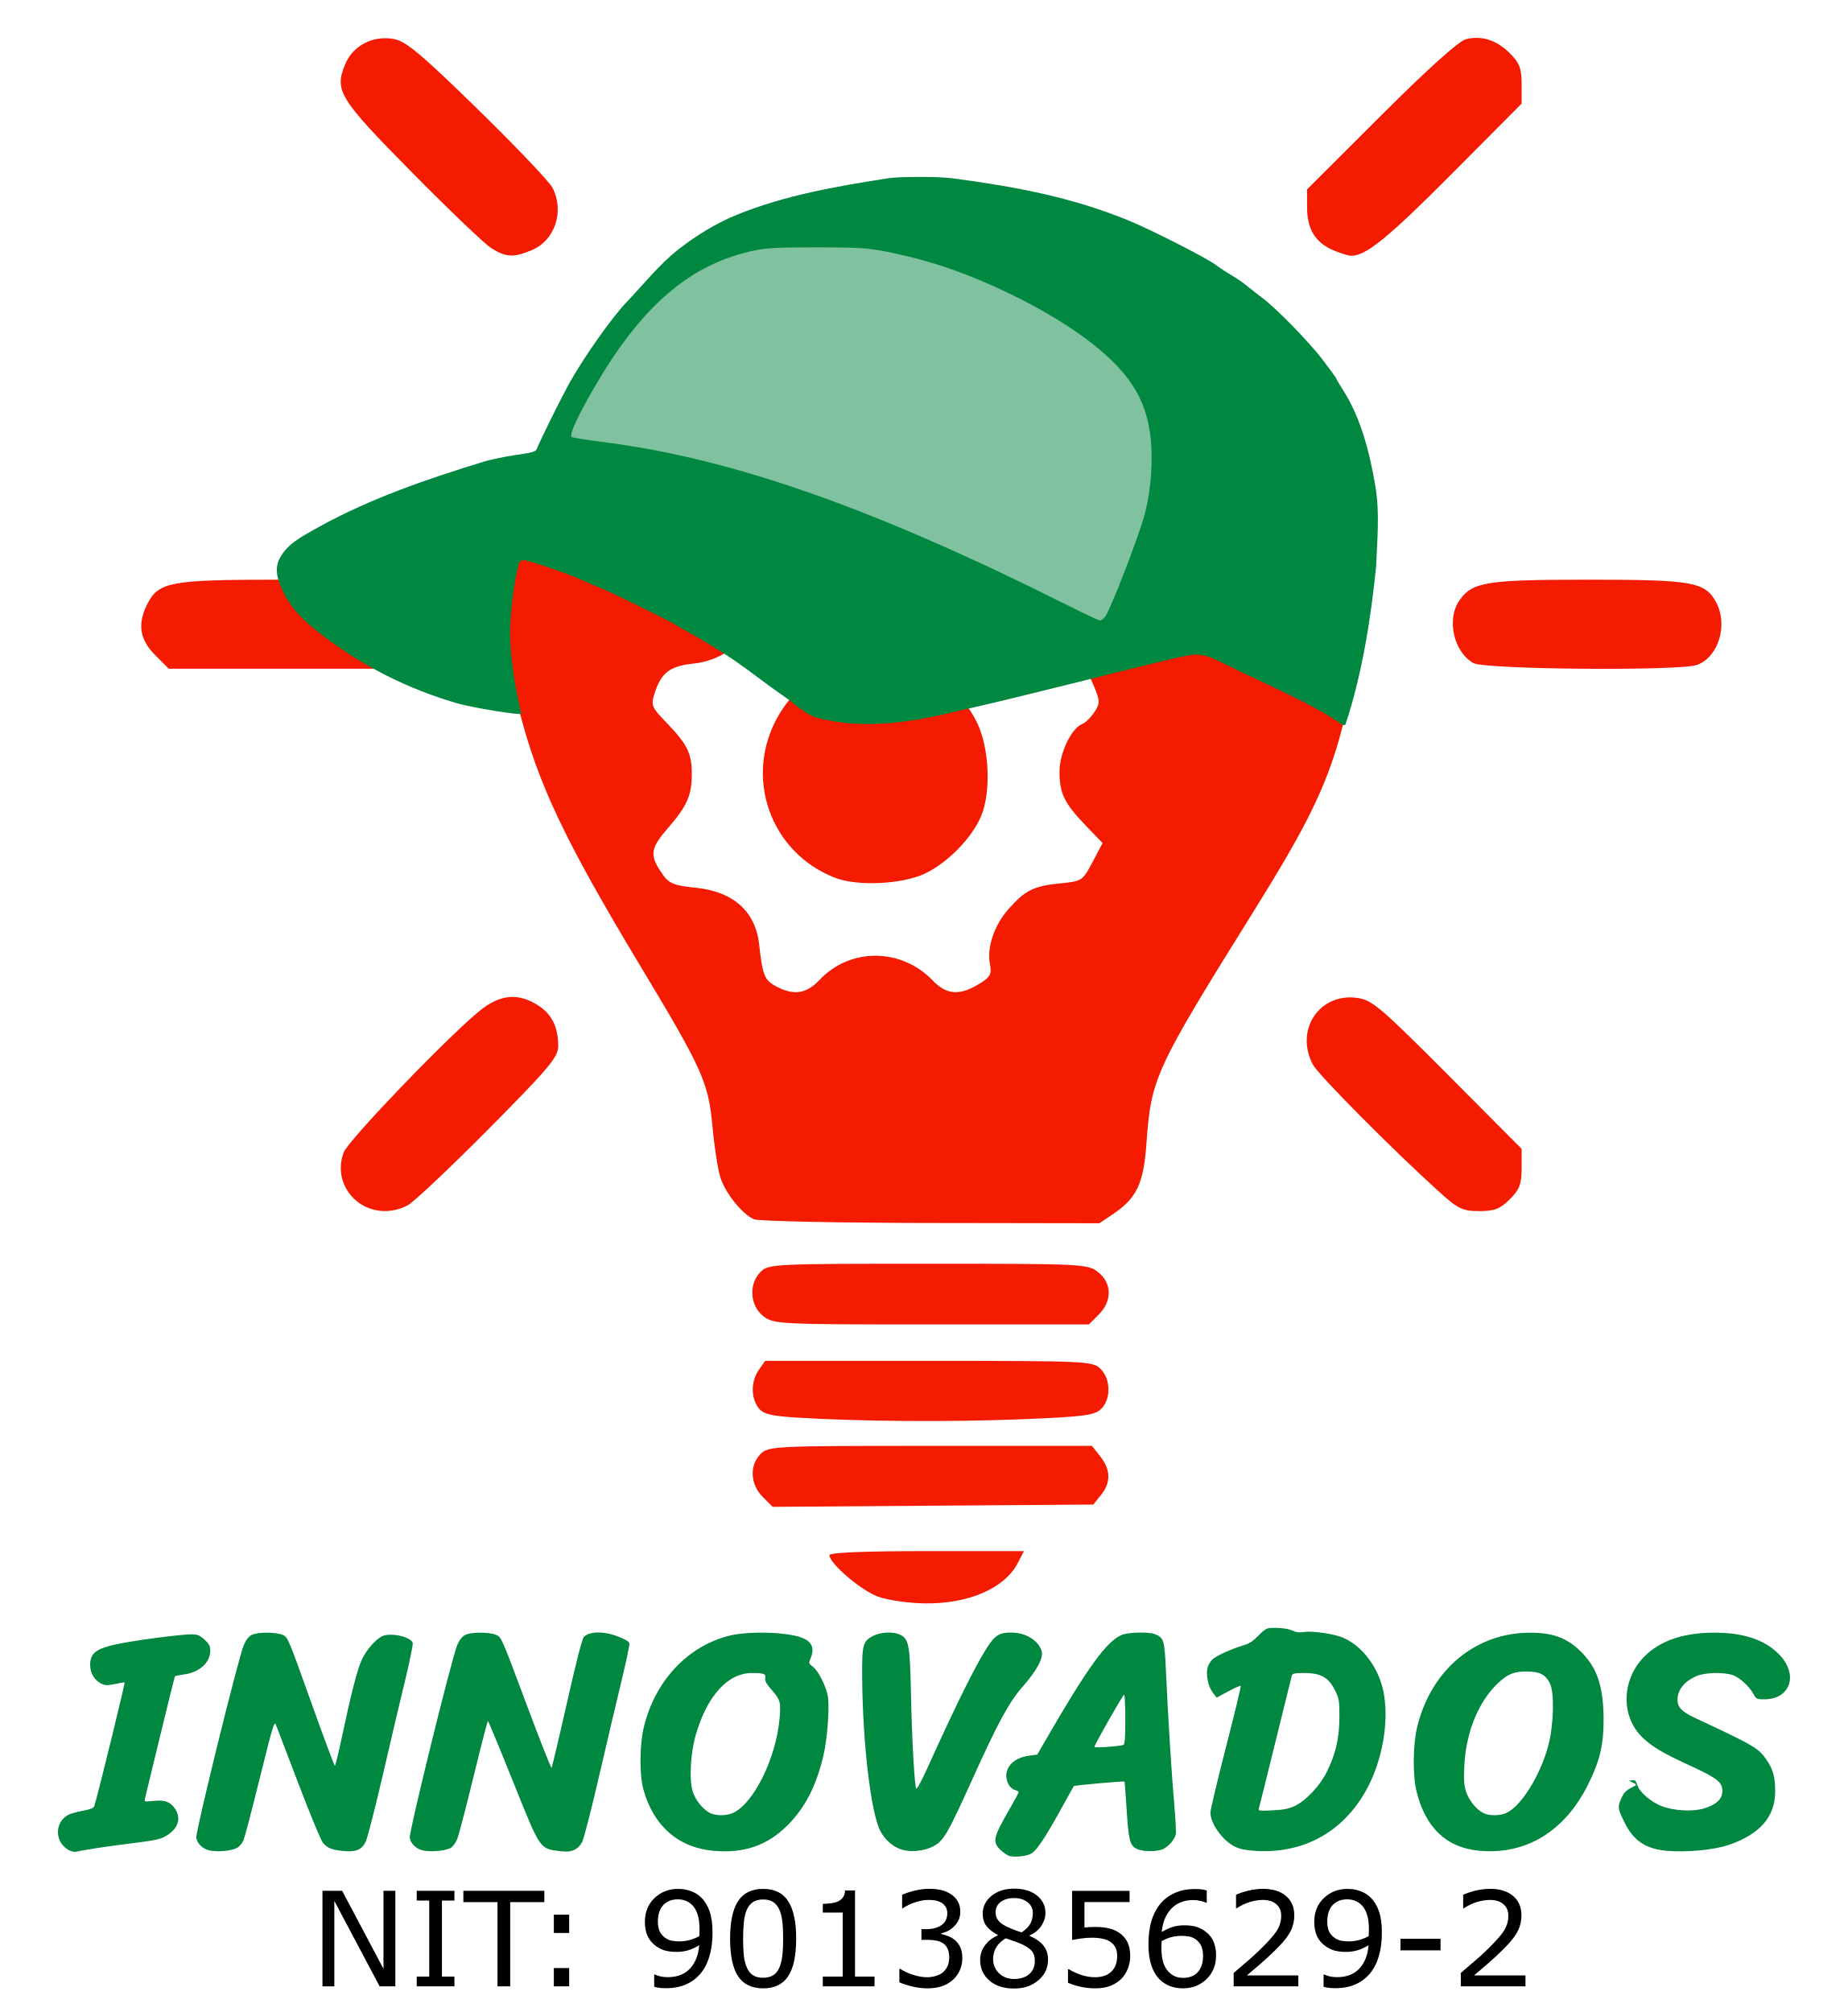
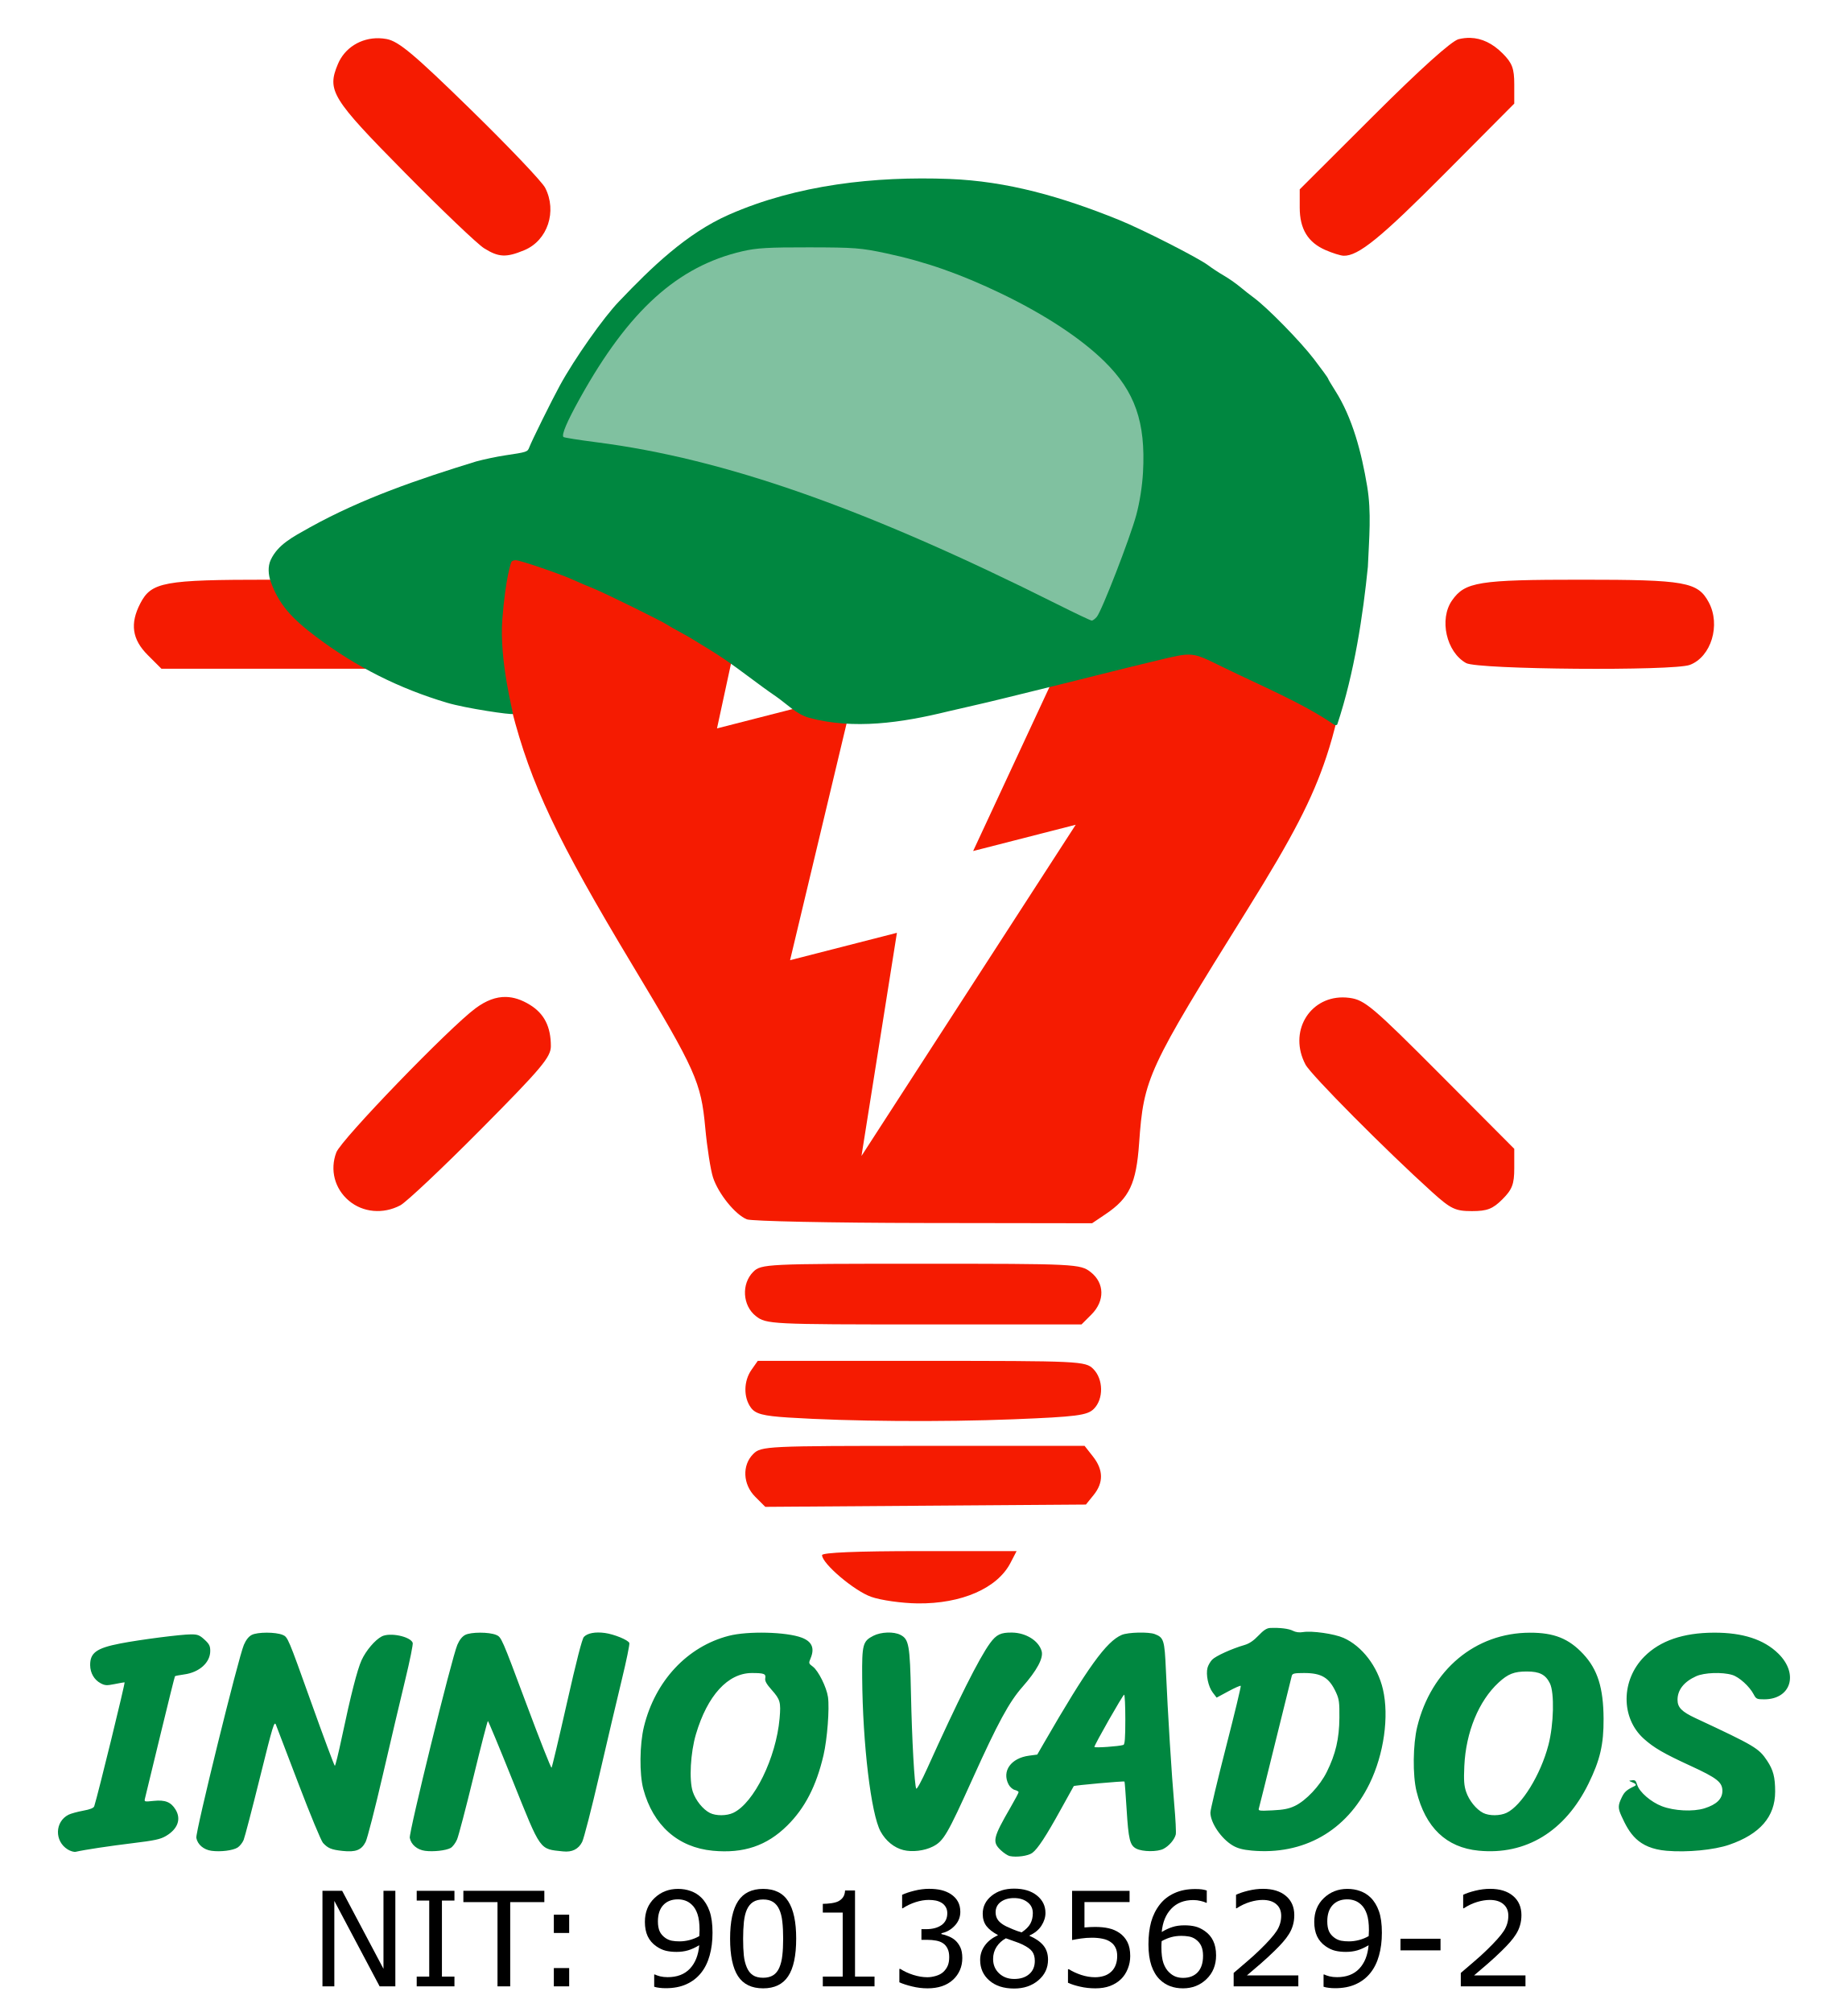
<svg xmlns="http://www.w3.org/2000/svg" version="1.1" id="svg907" width="450" height="490" viewBox="0 0 450 490">
  <defs id="defs911" />
-   <path id="path1464" d="m 213.931,388.888 c -4.138,-1.462 -11.952,-8.098 -11.952,-10.149 0,-0.63 8.551,-0.986 23.683,-0.986 h 23.683 l -1.489,2.879 c -3.19,6.169 -11.914,9.975 -22.589,9.857 -3.862,-0.043 -8.963,-0.764 -11.335,-1.602 z m -28.228,-24.365 c -3.02,-3.02 -3.234,-7.674 -0.481,-10.428 1.906,-1.906 3.286,-1.971 41.329,-1.971 h 39.358 l 2.043,2.597 c 2.547,3.238 2.6,6.354 0.159,9.369 l -1.884,2.327 -39.036,0.279 -39.036,0.279 z m 8.062,-19.299 c -6.144,-0.392 -8.007,-0.884 -9.118,-2.406 -1.834,-2.512 -1.774,-6.473 0.138,-9.203 l 1.534,-2.191 h 39.866 c 38.552,0 39.931,0.065 41.838,1.971 2.477,2.477 2.548,7.31 0.142,9.715 -1.586,1.586 -4.187,1.924 -19.531,2.539 -17.515,0.702 -39.924,0.528 -54.868,-0.426 z m -7.918,-24.715 c -3.254,-2.56 -3.561,-7.836 -0.626,-10.771 1.905,-1.905 3.286,-1.971 40.775,-1.971 37.764,0 38.873,0.055 41.401,2.043 3.395,2.671 3.47,7.031 0.178,10.323 l -2.42,2.42 h -38.355 c -37.31,0 -38.426,-0.056 -40.952,-2.043 z m -2.185,-23.555 c -2.822,-1.142 -6.921,-6.208 -8.229,-10.17 -0.597,-1.809 -1.455,-7.288 -1.906,-12.175 -1.02,-11.058 -2.318,-13.956 -17.668,-39.477 -18.42,-30.624 -24.806,-44.119 -29.468,-62.271 -2.315,-9.017 -2.69,-12.425 -2.671,-24.289 0.034,-20.491 3.894,-34.461 14.438,-52.243 13.42,-22.632 35.033,-38.26 62.113,-44.912 10.655,-2.617 31.165,-3.573 42.163,-1.965 34.353,5.023 67.06,28.713 78.737,57.032 10.51,25.486 11.793,53.255 3.598,77.861 -3.412,10.247 -8.143,19.394 -19.222,37.17 -24.351,39.071 -25.234,40.978 -26.367,56.941 -0.695,9.785 -2.369,13.333 -8.125,17.211 l -3.326,2.241 -41.008,-0.062 c -22.555,-0.034 -41.932,-0.436 -43.06,-0.893 z m 15.914,-58.31 c 7.438,-7.909 19.917,-7.834 27.582,0.167 3.312,3.457 6.519,3.711 11.158,0.883 2.831,-1.726 3.235,-2.429 2.758,-4.81 -0.812,-4.058 0.989,-9.474 4.465,-13.433 4.057,-4.621 6.199,-5.692 12.625,-6.312 5.285,-0.51 5.483,-0.64 7.877,-5.173 l 2.455,-4.649 -4.065,-4.222 c -5.252,-5.455 -6.431,-7.872 -6.431,-13.18 0,-4.498 2.911,-10.58 5.548,-11.592 0.771,-0.296 2.103,-1.609 2.961,-2.918 1.441,-2.199 1.41,-2.729 -0.4,-6.953 -1.889,-4.408 -2.11,-4.573 -6.12,-4.573 -5.399,0 -12.053,-3.269 -15.288,-7.509 -1.885,-2.472 -2.744,-5.08 -3.235,-9.829 -0.718,-6.942 -1.218,-7.592 -7.251,-9.45 -3.589,-1.105 -3.861,-1.022 -6.634,2.014 -3.223,3.529 -10.008,6.979 -13.774,7.003 -4.96,0.033 -10.077,-2.164 -13.864,-5.951 -2.133,-2.133 -4.433,-3.869 -5.111,-3.857 -0.678,0.012 -3.117,0.877 -5.421,1.923 -4.131,1.875 -4.189,1.972 -4.189,6.918 0,9.83 -6.807,17.461 -16.493,18.489 -5.52,0.586 -7.66,2.183 -9.208,6.873 -1.085,3.289 -0.971,3.597 2.805,7.52 5.02,5.217 6.138,7.465 6.138,12.341 0,5.361 -1.103,7.877 -5.865,13.379 -4.349,5.025 -4.5,6.591 -1.099,11.393 1.435,2.026 2.834,2.57 7.869,3.06 9.146,0.889 14.602,5.742 15.492,13.783 0.834,7.528 1.301,8.699 4.069,10.2 4.303,2.335 7.43,1.884 10.646,-1.536 z m 3.835,-24.843 c -15.982,-6.158 -22.457,-24.839 -13.755,-39.688 10.807,-18.441 38.654,-17.424 48.214,1.762 3.036,6.093 3.534,16.927 1.05,22.87 -2.237,5.354 -8.216,11.448 -13.778,14.044 -5.535,2.583 -16.348,3.086 -21.732,1.012 z m 54.19,-74.621 c 5.457,-4.129 7.143,-3.894 15.496,2.163 2.358,1.71 6.753,-1.33 6.753,-4.672 0,-5.652 4.876,-10.278 10.832,-10.278 0.916,0 2.2,-1.171 2.852,-2.603 1.013,-2.223 0.91,-2.906 -0.704,-4.682 -4.837,-5.322 -5.005,-9.055 -0.641,-14.241 2.168,-2.577 2.335,-3.271 1.321,-5.497 -0.667,-1.465 -1.973,-2.548 -3.072,-2.548 -5.584,0 -10.587,-4.902 -10.587,-10.374 0,-3.249 -4.437,-6.256 -6.753,-4.576 -8.139,5.901 -10.439,6.131 -16.333,1.636 -2.66,-2.029 -3.744,-2.326 -5.729,-1.572 -1.917,0.729 -2.569,1.834 -3.006,5.096 -0.688,5.127 -3.403,7.993 -8.851,9.343 -3.172,0.786 -4.385,1.664 -5.098,3.692 -0.792,2.253 -0.529,3.086 1.717,5.43 3.517,3.671 3.592,8.787 0.189,12.832 -1.355,1.611 -2.464,3.495 -2.464,4.187 0,2.269 3.208,4.864 6.012,4.864 4.214,0 7.81,3.693 8.483,8.711 0.416,3.099 1.143,4.502 2.65,5.111 2.879,1.164 2.631,1.236 6.935,-2.02 z m -1.423,-14.585 c -3.765,-1.971 -7.885,-8.769 -7.849,-12.95 0.037,-4.248 3.599,-10.713 7.068,-12.828 4.052,-2.471 12.622,-2.691 16.461,-0.423 1.464,0.865 3.693,3.077 4.954,4.917 3.149,4.596 2.644,13.877 -0.966,17.741 -5.184,5.549 -13.109,6.977 -19.668,3.543 z M 86.758,292.429 c -3.479,-2.927 -4.677,-7.532 -3.065,-11.773 1.194,-3.14 27.485,-30.361 33.908,-35.106 4.555,-3.366 8.642,-3.634 13.184,-0.865 3.526,2.15 5.15,5.336 5.15,10.1 0,2.662 -2.286,5.38 -17.004,20.22 -9.352,9.43 -18.202,17.775 -19.666,18.546 -4.175,2.198 -9.085,1.758 -12.508,-1.122 z m 263.777,-2.107 c -11.176,-10.083 -29.497,-28.537 -30.83,-31.053 -4.449,-8.396 1.545,-17.481 10.721,-16.25 3.682,0.494 5.642,2.15 22.077,18.652 l 18.036,18.11 v 4.705 c 0,3.886 -0.502,5.206 -2.881,7.586 -2.353,2.353 -3.716,2.881 -7.435,2.881 -4.04,0 -5.133,-0.522 -9.687,-4.631 z M 37.757,159.513 c -3.796,-3.796 -4.349,-7.632 -1.807,-12.547 2.707,-5.236 5.71,-5.788 31.478,-5.788 26.323,0 28.932,0.514 31.664,6.243 2.218,4.651 1.172,9.666 -2.694,12.919 l -2.999,2.524 H 67.253 41.109 Z m 321.061,1.976 c -4.825,-2.674 -6.628,-10.701 -3.43,-15.267 3.161,-4.513 6.475,-5.044 31.48,-5.044 25.348,0 28.371,0.538 31.039,5.523 2.939,5.491 0.592,13.245 -4.606,15.221 -4.001,1.521 -51.641,1.142 -54.484,-0.434 z M 119.671,60.459 C 118.045,59.439 109.333,51.123 100.312,41.98 82.518,23.945 81.371,22.081 84.074,15.611 c 1.898,-4.543 6.786,-7.058 11.865,-6.105 2.937,0.551 6.673,3.682 20.399,17.094 9.242,9.031 17.432,17.635 18.2,19.121 2.966,5.735 0.609,12.837 -5.044,15.199 -4.429,1.85 -6.276,1.764 -9.823,-0.461 z m 204.911,0.445 C 320.283,59.033 318.295,55.758 318.295,50.549 v -4.433 l 17.99,-17.956 C 347.624,16.841 355.276,9.958 356.985,9.54 c 3.879,-0.948 7.467,0.213 10.723,3.469 2.325,2.325 2.831,3.67 2.831,7.525 v 4.694 l -16.943,17.043 c -15.573,15.665 -21.043,20.114 -24.607,20.011 -0.731,-0.021 -2.714,-0.641 -4.407,-1.378 z" style="fill:#f51b01;fill-opacity:1;stroke-width:1" />
-   <path id="path876" d="m 232.683,173.294 c 4.703,-1.124 7.444,-1.657 14.123,-3.312 6.679,-1.655 13.499,-3.335 15.154,-3.733 1.655,-0.398 5.406,-1.336 8.335,-2.084 2.929,-0.748 8.868,-2.208 13.197,-3.244 9.091,-2.175 8.607,-2.219 16.121,1.462 9.249,4.524 19.705,8.886 27.079,13.984 0.353,0.289 0.743,0.318 0.951,0.069 4.178,-12.526 6.296,-26.854 7.453,-38.391 0.3,-7.081 0.908,-13.19 -0.177,-19.649 -1.358,-8.091 -3.508,-16.581 -7.829,-23.336 -0.93,-1.454 -1.691,-2.751 -1.691,-2.881 0,-0.13 -1.549,-2.262 -3.442,-4.737 -3.299,-4.314 -11.303,-12.488 -14.608,-14.919 -0.865,-0.637 -2.398,-1.844 -3.407,-2.683 -1.008,-0.839 -2.792,-2.079 -3.964,-2.756 -1.172,-0.677 -2.86,-1.785 -3.752,-2.463 -2.358,-1.792 -16.103,-8.788 -21.764,-11.076 -13.95,-5.639 -27.278,-8.043 -41.313,-9.965 -4.175,-0.572 -8.421,-0.53 -12.634,-0.449 -1.547,0.03 -3.102,0.103 -4.631,0.343 -12.316,1.932 -24.8,4.104 -36.35,8.794 -5.151,2.092 -9.977,5.064 -14.355,8.49 -4.638,3.629 -8.641,8.694 -12.387,12.597 -3.739,3.837 -10.921,14.037 -14.474,20.558 -2.032,3.729 -6.81,13.395 -7.438,15.045 -0.421,1.107 -0.54,1.146 -5.988,1.96 -1.91,0.285 -5.036,0.945 -6.946,1.465 -13.977,4.296 -27.752,8.981 -40.518,16.068 -4.218,2.367 -7.751,4.169 -9.5,7.898 -0.751,1.601 -0.597,3.64 0,5.304 1.962,5.468 4.965,8.844 11.08,13.451 9.668,7.283 20.21,12.59 31.884,16.052 4.608,1.366 15.748,3.004 16.031,2.71 0.087,-0.09 -3.386,-13.084 -2.593,-23.112 0.793,-10.027 2.078,-13.698 2.217,-13.922 0.138,-0.224 0.604,-0.405 1.034,-0.403 1.076,0.005 10.86,3.345 13.989,4.777 1.405,0.643 3.65,1.6 4.989,2.128 2.462,0.971 17.07,8.163 17.924,8.825 0.255,0.197 1.922,1.144 3.704,2.103 1.783,0.959 2.636,1.524 3.936,2.315 2.03,1.235 4.064,2.468 6.034,3.796 4.327,2.918 8.385,6.222 12.697,9.162 2.686,1.832 5.063,4.433 8.203,5.28 10.832,2.921 22.459,1.212 33.623,-1.519 z" style="fill:#008740;fill-opacity:1;stroke:none;stroke-width:1" />
-   <path style="opacity:0.5;fill:#fffcff;fill-opacity:1;fill-rule:nonzero;stroke:none;stroke-width:2;stroke-linecap:round;stroke-linejoin:round;stroke-miterlimit:4;stroke-dasharray:none;stroke-opacity:1;paint-order:fill markers stroke" d="m 269.089,150.223 c 1.198,-1.409 8.082,-19.161 9.602,-24.761 0.838,-3.086 1.465,-7.07 1.651,-10.481 0.663,-12.165 -1.945,-19.641 -9.411,-26.972 -5.717,-5.615 -14.454,-11.367 -24.994,-16.456 -9.963,-4.81 -18.561,-7.825 -28.122,-9.86 -6.192,-1.318 -7.687,-1.434 -18.78,-1.453 -9.936,-0.018 -12.789,0.149 -16.245,0.951 -15.771,3.656 -27.676,14.417 -39.528,35.731 -3.197,5.749 -4.574,8.981 -4.05,9.505 0.156,0.156 3.776,0.732 8.044,1.28 31.226,4.009 65.495,16.058 112.215,39.457 4.366,2.187 8.141,3.976 8.388,3.976 0.247,0 0.8,-0.413 1.229,-0.917 z" id="path901" />
+   <path style="fill:#f51b01;fill-opacity:1;stroke-width:1" d="M 358.047 9.225 C 357.114 9.198 356.161 9.304 355.191 9.541 C 353.483 9.959 345.831 16.84 334.492 28.158 L 316.502 46.115 L 316.502 50.549 C 316.502 55.759 318.49 59.033 322.789 60.904 C 324.481 61.641 326.464 62.26 327.195 62.281 C 330.759 62.385 336.23 57.937 351.803 42.271 L 368.746 25.229 L 368.746 20.533 C 368.746 16.678 368.239 15.335 365.914 13.01 C 363.472 10.568 360.845 9.304 358.047 9.225 z M 92.256 9.309 C 87.892 9.214 83.942 11.636 82.281 15.611 C 79.578 22.082 80.726 23.945 98.52 41.98 C 107.54 51.124 116.252 59.439 117.879 60.459 C 121.426 62.684 123.273 62.77 127.701 60.92 C 133.354 58.558 135.712 51.456 132.746 45.721 C 131.978 44.235 123.787 35.63 114.545 26.6 C 100.819 13.187 97.083 10.057 94.146 9.506 C 93.512 9.387 92.879 9.322 92.256 9.309 z M 228.137 48.668 C 217.789 48.604 205.804 49.619 198.479 51.418 C 171.399 58.069 149.787 73.698 136.367 96.33 C 125.824 114.112 121.963 128.082 121.93 148.572 C 121.91 160.436 122.284 163.844 124.6 172.861 C 129.261 191.014 135.646 204.509 154.066 235.133 C 169.417 260.653 170.716 263.552 171.736 274.609 C 172.187 279.497 173.044 284.976 173.641 286.785 C 174.948 290.747 179.047 295.813 181.869 296.955 C 182.998 297.412 202.375 297.813 224.93 297.848 L 265.939 297.91 L 269.264 295.668 C 275.019 291.79 276.694 288.242 277.389 278.457 C 278.522 262.494 279.405 260.587 303.756 221.516 C 314.835 203.74 319.566 194.592 322.979 184.346 C 331.173 159.74 329.889 131.97 319.379 106.484 C 307.701 78.166 274.996 54.476 240.643 49.453 C 237.206 48.951 232.84 48.697 228.137 48.668 z M 268.768 88.93 L 245.461 143.709 L 269.4 137.574 L 236.973 207.26 L 261.955 200.859 L 209.785 281.52 L 218.414 227.176 L 192.393 233.844 L 207.906 168.861 L 174.6 177.396 L 189.314 109.291 C 217.259 98.732 243.789 91.828 268.768 88.93 z M 65.635 141.18 C 39.867 141.18 36.864 141.731 34.156 146.967 C 31.615 151.882 32.168 155.717 35.965 159.514 L 39.316 162.865 L 65.461 162.865 L 91.605 162.865 L 94.604 160.342 C 98.47 157.089 99.517 152.073 97.299 147.422 C 94.567 141.693 91.958 141.18 65.635 141.18 z M 385.076 141.18 C 360.071 141.18 356.757 141.71 353.596 146.223 C 350.398 150.789 352.201 158.814 357.025 161.488 C 359.868 163.064 407.509 163.445 411.51 161.924 C 416.708 159.947 419.054 152.192 416.115 146.701 C 413.447 141.716 410.424 141.18 385.076 141.18 z M 123.215 242.799 C 120.785 242.743 118.371 243.656 115.809 245.549 C 109.386 250.295 83.094 277.516 81.9 280.656 C 80.288 284.897 81.486 289.501 84.965 292.428 C 88.388 295.308 93.298 295.749 97.473 293.551 C 98.937 292.78 107.787 284.433 117.139 275.004 C 131.857 260.164 134.143 257.447 134.143 254.785 C 134.143 250.021 132.518 246.833 128.992 244.684 C 127.005 243.472 125.105 242.843 123.215 242.799 z M 326.951 242.906 C 318.748 242.921 313.741 251.398 317.912 259.27 C 319.245 261.785 337.567 280.237 348.742 290.32 C 353.296 294.429 354.39 294.953 358.43 294.953 C 362.149 294.953 363.512 294.423 365.865 292.07 C 368.245 289.691 368.746 288.37 368.746 284.484 L 368.746 279.781 L 350.711 261.67 C 334.277 245.168 332.315 243.513 328.633 243.02 C 328.059 242.943 327.498 242.905 326.951 242.906 z M 224.203 307.768 C 186.714 307.768 185.334 307.834 183.43 309.738 C 180.495 312.673 180.8 317.95 184.055 320.51 C 186.581 322.497 187.697 322.553 225.008 322.553 L 263.363 322.553 L 265.781 320.133 C 269.074 316.84 268.999 312.481 265.604 309.811 C 263.076 307.822 261.967 307.768 224.203 307.768 z M 184.527 331.424 L 182.992 333.615 C 181.08 336.345 181.02 340.306 182.854 342.818 C 183.965 344.341 185.829 344.832 191.973 345.225 C 206.917 346.179 229.327 346.352 246.842 345.65 C 262.186 345.035 264.785 344.697 266.371 343.111 C 268.777 340.706 268.707 335.873 266.23 333.396 C 264.324 331.49 262.944 331.424 224.393 331.424 L 184.527 331.424 z M 224.758 352.125 C 186.715 352.125 185.335 352.19 183.43 354.096 C 180.676 356.849 180.89 361.504 183.91 364.523 L 186.361 366.977 L 225.398 366.697 L 264.434 366.418 L 266.318 364.09 C 268.759 361.075 268.705 357.96 266.158 354.723 L 264.115 352.125 L 224.758 352.125 z M 223.869 377.754 C 208.738 377.754 200.186 378.108 200.186 378.738 C 200.186 380.79 208.001 387.427 212.139 388.889 C 214.511 389.727 219.61 390.447 223.473 390.49 C 234.148 390.609 242.872 386.802 246.062 380.633 L 247.553 377.754 L 223.869 377.754 z " id="path1464" />
+   <g id="g1959" transform="translate(-2)">
+     <path style="fill:#008740;fill-opacity:1;stroke:none;stroke-width:1" d="m 232.683,173.294 c 4.703,-1.124 7.444,-1.657 14.123,-3.312 6.679,-1.655 13.499,-3.335 15.154,-3.733 1.655,-0.398 5.406,-1.336 8.335,-2.084 2.929,-0.748 8.868,-2.208 13.197,-3.244 9.091,-2.175 8.607,-2.219 16.121,1.462 9.249,4.524 19.705,8.886 27.079,13.984 0.353,0.289 0.743,0.318 0.951,0.069 4.178,-12.526 6.296,-26.854 7.453,-38.391 0.3,-7.081 0.908,-13.19 -0.177,-19.649 -1.358,-8.091 -3.508,-16.581 -7.829,-23.336 -0.93,-1.454 -1.691,-2.751 -1.691,-2.881 0,-0.13 -1.549,-2.262 -3.442,-4.737 -3.299,-4.314 -11.303,-12.488 -14.608,-14.919 -0.865,-0.637 -2.398,-1.844 -3.407,-2.683 -1.008,-0.839 -2.792,-2.079 -3.964,-2.756 -1.172,-0.677 -2.86,-1.785 -3.752,-2.463 -2.358,-1.792 -16.103,-8.788 -21.764,-11.076 -13.95,-5.639 -27.157,-9.426 -41.313,-9.965 -18.091,-0.688 -37.041,1.402 -53.614,8.688 -10.392,4.568 -18.964,12.922 -26.742,21.087 -3.739,3.837 -10.921,14.037 -14.474,20.558 -2.032,3.729 -6.81,13.395 -7.438,15.045 -0.421,1.107 -0.54,1.146 -5.988,1.96 -1.91,0.285 -5.036,0.945 -6.946,1.465 -13.977,4.296 -27.752,8.981 -40.518,16.068 -4.218,2.367 -7.751,4.169 -9.5,7.898 -0.751,1.601 -0.597,3.64 0,5.304 1.962,5.468 4.965,8.844 11.08,13.451 9.668,7.283 20.21,12.59 31.884,16.052 4.608,1.366 15.748,3.004 16.031,2.71 0.087,-0.09 -3.386,-13.084 -2.593,-23.112 0.793,-10.027 2.078,-13.698 2.217,-13.922 0.138,-0.224 0.604,-0.405 1.034,-0.403 1.076,0.005 10.86,3.345 13.989,4.777 1.405,0.643 3.65,1.6 4.989,2.128 2.462,0.971 17.07,8.163 17.924,8.825 0.255,0.197 1.922,1.144 3.704,2.103 1.783,0.959 2.636,1.524 3.936,2.315 2.03,1.235 4.064,2.468 6.034,3.796 4.327,2.918 8.385,6.222 12.697,9.162 2.686,1.832 5.063,4.433 8.203,5.28 10.832,2.921 22.459,1.212 33.623,-1.519 z" id="path876" />
+     <path id="path901" d="m 269.089,150.223 c 1.198,-1.409 8.082,-19.161 9.602,-24.761 0.838,-3.086 1.465,-7.07 1.651,-10.481 0.663,-12.165 -1.945,-19.641 -9.411,-26.972 -5.717,-5.615 -14.454,-11.367 -24.994,-16.456 -9.963,-4.81 -18.561,-7.825 -28.122,-9.86 -6.192,-1.318 -7.687,-1.434 -18.78,-1.453 -9.936,-0.018 -12.789,0.149 -16.245,0.951 -15.771,3.656 -27.676,14.417 -39.528,35.731 -3.197,5.749 -4.574,8.981 -4.05,9.505 0.156,0.156 3.776,0.732 8.044,1.28 31.226,4.009 65.495,16.058 112.215,39.457 4.366,2.187 8.141,3.976 8.388,3.976 0.247,0 0.8,-0.413 1.229,-0.917 z" style="opacity:0.5;fill:#fffcff;fill-opacity:1;fill-rule:nonzero;stroke:none;stroke-width:2;stroke-linecap:round;stroke-linejoin:round;stroke-miterlimit:4;stroke-dasharray:none;stroke-opacity:1;paint-order:fill markers stroke" />
+   </g>
  <flowRoot xml:space="preserve" id="flowRoot1498" style="font-style:normal;font-weight:normal;font-size:40px;line-height:1.25;font-family:sans-serif;letter-spacing:0px;word-spacing:0px;fill:#000000;fill-opacity:1;stroke:none" transform="translate(0,-60)">
    <flowRegion id="flowRegion1500">
      <rect id="rect1502" width="559.202" height="217.805" x="-108.396" y="311.934" />
    </flowRegion>
    <flowPara id="flowPara1504" />
  </flowRoot>
  <flowRoot xml:space="preserve" id="flowRoot1506" style="font-style:normal;font-weight:normal;font-size:40px;line-height:1.25;font-family:sans-serif;letter-spacing:0px;word-spacing:0px;fill:#000000;fill-opacity:1;stroke:none" transform="translate(0,-60)">
    <flowRegion id="flowRegion1508">
      <rect id="rect1510" width="319.11" height="201.596" x="-49.639" y="292.686" />
    </flowRegion>
    <flowPara id="flowPara1512" />
  </flowRoot>
  <path style="fill:#008740;fill-opacity:1;stroke-width:1" d="m 245.876,452.023 c -0.467,-0.1 -1.441,-0.742 -2.166,-1.425 -2.147,-2.025 -1.919,-3.019 2.41,-10.506 1.057,-1.829 1.923,-3.463 1.923,-3.632 0,-0.168 -0.421,-0.412 -0.935,-0.541 -0.514,-0.129 -1.192,-0.732 -1.507,-1.34 -1.682,-3.253 0.578,-6.42 5.001,-7.007 l 1.986,-0.263 1.547,-2.681 c 10.637,-18.436 15.29,-24.903 19.045,-26.472 1.552,-0.648 6.519,-0.766 8.026,-0.19 2.191,0.838 2.384,1.456 2.702,8.659 0.47,10.659 1.406,25.712 2.036,32.778 0.321,3.593 0.487,6.913 0.371,7.378 -0.311,1.239 -1.632,2.778 -2.993,3.486 -1.469,0.764 -5.097,0.735 -6.621,-0.053 -1.555,-0.804 -1.898,-2.205 -2.355,-9.621 -0.224,-3.625 -0.455,-6.647 -0.515,-6.715 -0.143,-0.164 -12.218,0.918 -12.356,1.107 -0.059,0.081 -1.447,2.582 -3.085,5.558 -3.642,6.617 -5.697,9.755 -7.023,10.721 -1.006,0.733 -3.812,1.12 -5.491,0.759 z m 27.686,-27.068 c 0.35,-0.118 0.471,-1.702 0.471,-6.197 0,-3.321 -0.128,-6.038 -0.285,-6.038 -0.299,0 -7.248,12.203 -7.248,12.728 0,0.281 6.01,-0.138 7.062,-0.493 z M 16.487,450.412 c -3.258,-2.012 -3.143,-6.765 0.203,-8.457 0.551,-0.279 2.141,-0.717 3.532,-0.974 1.758,-0.325 2.591,-0.661 2.731,-1.101 0.941,-2.964 7.601,-30.173 7.386,-30.173 -0.154,0 -1.26,0.197 -2.459,0.438 -1.893,0.38 -2.339,0.352 -3.385,-0.211 -1.556,-0.838 -2.513,-2.485 -2.539,-4.372 -0.042,-3.041 1.54,-4.187 7.326,-5.309 4.842,-0.939 14.803,-2.222 17.245,-2.222 1.607,0 2.074,0.183 3.273,1.282 1.158,1.062 1.398,1.535 1.398,2.76 0,2.827 -2.653,5.214 -6.352,5.716 -1.158,0.157 -2.165,0.356 -2.239,0.443 -0.074,0.086 -1.693,6.598 -3.598,14.471 -1.905,7.872 -3.565,14.721 -3.689,15.22 -0.224,0.903 -0.215,0.906 2.116,0.662 2.774,-0.29 4.194,0.276 5.319,2.121 1.416,2.322 0.528,4.746 -2.355,6.436 -1.353,0.793 -2.733,1.091 -8.028,1.735 -5.703,0.693 -11.813,1.617 -13.927,2.106 -0.414,0.096 -1.296,-0.161 -1.959,-0.571 z m 35.016,0.331 c -1.907,-0.26 -3.39,-1.524 -3.695,-3.148 -0.249,-1.327 10.232,-43.88 11.579,-47.011 0.518,-1.203 1.177,-2.037 1.912,-2.417 1.41,-0.729 5.8,-0.733 7.538,-0.006 1.242,0.519 1.325,0.713 6.861,16.206 3.082,8.624 5.711,15.681 5.842,15.681 0.131,0 0.891,-3.093 1.69,-6.874 2.184,-10.344 3.779,-16.584 4.82,-18.857 1.075,-2.348 3.277,-4.938 4.921,-5.789 1.975,-1.021 6.935,0.006 7.532,1.561 0.122,0.318 -0.693,4.35 -1.812,8.96 -1.119,4.61 -3.579,15.056 -5.467,23.215 -1.888,8.158 -3.774,15.502 -4.191,16.319 -1.016,1.991 -2.421,2.538 -5.622,2.188 -2.714,-0.297 -3.546,-0.637 -4.757,-1.949 -0.448,-0.485 -3.108,-6.899 -5.912,-14.254 -2.804,-7.354 -5.296,-13.88 -5.539,-14.502 -0.404,-1.035 -0.732,0.042 -3.908,12.85 -1.907,7.689 -3.693,14.524 -3.968,15.19 -0.276,0.666 -0.925,1.488 -1.442,1.827 -1.115,0.73 -4.144,1.116 -6.379,0.811 z m 51.98,0 c -1.907,-0.26 -3.39,-1.524 -3.695,-3.148 -0.249,-1.327 10.232,-43.88 11.579,-47.011 0.518,-1.203 1.177,-2.037 1.912,-2.417 1.416,-0.732 5.803,-0.732 7.556,7.5e-4 1.258,0.526 1.354,0.745 7.256,16.57 3.29,8.82 6.089,15.916 6.221,15.768 0.132,-0.148 1.81,-7.219 3.729,-15.712 2.346,-10.384 3.704,-15.672 4.146,-16.141 0.868,-0.922 2.758,-1.279 5.099,-0.963 2.272,0.307 5.684,1.706 5.968,2.448 0.112,0.291 -0.712,4.301 -1.831,8.911 -1.119,4.61 -3.579,15.056 -5.467,23.215 -1.888,8.158 -3.774,15.502 -4.19,16.318 -0.901,1.765 -2.457,2.54 -4.64,2.308 -5.843,-0.621 -5.303,0.137 -12.271,-17.213 -3.211,-7.995 -5.93,-14.54 -6.043,-14.544 -0.112,-0.004 -1.698,6.137 -3.524,13.647 -1.826,7.51 -3.625,14.36 -3.998,15.223 -0.373,0.863 -1.075,1.787 -1.561,2.053 -1.143,0.627 -4.216,0.966 -6.246,0.69 z m 70.09,-0.018 c -8.483,-0.803 -14.539,-6.183 -16.917,-15.028 -0.977,-3.634 -0.905,-10.865 0.152,-15.18 2.731,-11.151 10.562,-19.535 20.672,-22.134 4.661,-1.198 14.03,-0.961 17.754,0.449 2.488,0.942 3.188,2.561 2.167,5.006 -0.509,1.218 -0.49,1.291 0.537,2.05 1.341,0.991 3.345,5.016 3.687,7.403 0.399,2.789 -0.176,10.273 -1.091,14.186 -1.746,7.473 -4.517,12.853 -8.811,17.106 -4.987,4.941 -10.64,6.854 -18.149,6.143 z m 4.993,-9.232 c 5.049,-2.396 10.438,-13.396 11.278,-23.018 0.342,-3.916 0.159,-4.571 -1.937,-6.93 -1.262,-1.421 -1.679,-2.174 -1.557,-2.812 0.209,-1.096 -0.273,-1.286 -3.257,-1.286 -5.827,0 -10.825,5.466 -13.62,14.897 -1.333,4.496 -1.701,11.201 -0.77,14.004 0.707,2.128 2.481,4.328 4.177,5.18 1.478,0.742 4.081,0.726 5.686,-0.035 z m 41.418,9.069 c -2.263,-0.575 -4.289,-2.227 -5.549,-4.525 -2.326,-4.241 -4.358,-21.243 -4.483,-37.493 -0.062,-8.05 0.154,-8.856 2.72,-10.165 1.892,-0.965 4.974,-1.066 6.616,-0.218 2.042,1.056 2.298,2.501 2.547,14.37 0.233,11.107 0.855,22.284 1.282,23.061 0.144,0.261 1.304,-1.868 2.67,-4.897 7.445,-16.508 12.648,-26.885 15.298,-30.515 1.544,-2.115 2.625,-2.634 5.385,-2.585 3.394,0.06 6.46,1.986 7.185,4.512 0.483,1.685 -1.131,4.695 -4.681,8.728 -3.227,3.666 -5.981,8.735 -12.073,22.223 -6.218,13.766 -7.122,15.312 -9.723,16.64 -2.058,1.05 -5.046,1.408 -7.195,0.862 z m 84.806,0.122 c -2.134,-0.194 -3.408,-0.534 -4.586,-1.224 -2.797,-1.639 -5.453,-5.548 -5.453,-8.025 0,-0.649 1.706,-7.817 3.791,-15.928 2.085,-8.111 3.704,-14.834 3.598,-14.94 -0.106,-0.106 -1.471,0.496 -3.032,1.339 l -2.839,1.532 -0.964,-1.264 c -1.077,-1.412 -1.695,-4.368 -1.256,-6.009 0.158,-0.592 0.659,-1.471 1.114,-1.955 0.839,-0.893 4.791,-2.691 7.876,-3.583 1.166,-0.337 2.23,-1.054 3.409,-2.296 1.236,-1.302 2.024,-1.82 2.825,-1.856 2.388,-0.109 4.548,0.156 5.571,0.684 0.689,0.355 1.561,0.469 2.448,0.32 2.186,-0.367 7.62,0.408 9.882,1.41 4.504,1.996 8.3,6.951 9.592,12.524 1.535,6.619 0.23,15.829 -3.254,22.968 -5.629,11.535 -16.058,17.455 -28.72,16.306 z m 10.489,-10.851 c 2.741,-1.297 6.139,-4.908 7.82,-8.31 2.16,-4.372 3.02,-8.063 3.065,-13.153 0.033,-3.767 -0.074,-4.575 -0.824,-6.201 -1.661,-3.603 -3.5,-4.722 -7.761,-4.722 -2.357,0 -2.846,0.107 -3.006,0.659 -0.105,0.363 -1.9,7.609 -3.989,16.102 -2.088,8.494 -3.896,15.761 -4.017,16.149 -0.207,0.663 -0.008,0.696 3.304,0.536 2.67,-0.129 3.981,-0.386 5.408,-1.061 z m 44.783,10.876 c -7.864,-0.768 -12.949,-5.627 -15.118,-14.447 -0.964,-3.919 -0.88,-11.436 0.176,-15.745 3.399,-13.871 14.166,-22.86 27.42,-22.893 5.889,-0.015 9.485,1.423 13.006,5.199 3.502,3.755 4.903,8.209 4.95,15.736 0.039,6.253 -0.844,10.062 -3.668,15.82 -5.708,11.637 -15.244,17.455 -26.765,16.331 z m 6.816,-9.216 c 3.656,-1.735 8.298,-9.266 10.19,-16.531 1.308,-5.024 1.488,-12.724 0.35,-15.017 -1.051,-2.119 -2.517,-2.872 -5.598,-2.873 -3.108,-0.002 -4.584,0.576 -6.88,2.692 -4.846,4.467 -7.977,12.082 -8.355,20.32 -0.16,3.479 -0.072,4.754 0.429,6.264 0.707,2.128 2.481,4.328 4.177,5.18 1.478,0.742 4.081,0.726 5.686,-0.035 z m 38.947,9.242 c -6.996,-0.608 -9.081,-4.312 -10.969,-8.446 -0.886,-1.94 -0.875,-2.613 0.078,-4.58 0.647,-1.336 1.186,-1.809 3.107,-2.726 1.279,-0.61 -1.911,-1.212 -1.152,-1.339 1.316,-0.219 1.4,-0.168 1.815,1.091 0.578,1.753 3.341,4.13 5.978,5.145 3.002,1.155 7.634,1.383 10.404,0.512 2.935,-0.923 4.342,-2.298 4.342,-4.242 0,-2.106 -1.303,-3.132 -7.727,-6.086 -6.547,-3.011 -8.952,-4.404 -11.405,-6.609 -5.647,-5.077 -5.588,-14.274 0.129,-20.02 3.845,-3.865 9.465,-5.793 16.962,-5.818 7.012,-0.024 12.177,1.661 15.679,5.113 5,4.929 3.067,11.121 -3.471,11.121 -1.779,0 -1.962,-0.088 -2.557,-1.224 -1.014,-1.935 -3.535,-4.214 -5.219,-4.719 -2.45,-0.734 -6.815,-0.573 -8.795,0.324 -2.952,1.338 -4.52,3.328 -4.52,5.737 0,1.854 1.026,2.9 4.381,4.467 14.463,6.753 15.419,7.322 17.44,10.372 1.501,2.267 1.951,4.004 1.951,7.54 0,6.083 -3.69,10.341 -11.2,12.925 -3.685,1.268 -10.244,1.896 -15.251,1.462 z" id="path862" />
  <g aria-label="NIT: 901385629-2T" style="font-style:normal;font-weight:normal;font-size:40px;line-height:1.25;font-family:sans-serif;letter-spacing:0px;word-spacing:0px;fill:#000000;fill-opacity:1;stroke:none" id="text833" transform="translate(10.91406)">
    <path d="M 85.359,483.753 H 81.531 L 70.5,462.94 v 20.812 h -2.891 v -23.266 h 4.797 l 10.062,19 v -19 h 2.891 z" style="font-style:normal;font-variant:normal;font-weight:normal;font-stretch:normal;font-size:32px;font-family:sans-serif;-inkscape-font-specification:sans-serif" id="path833" />
    <path d="m 99.75,483.753 h -9.188 v -2.375 h 3.047 V 462.862 H 90.562 v -2.375 H 99.75 v 2.375 h -3.047 v 18.516 H 99.75 Z" style="font-style:normal;font-variant:normal;font-weight:normal;font-stretch:normal;font-size:32px;font-family:sans-serif;-inkscape-font-specification:sans-serif" id="path835" />
    <path d="m 121.641,463.237 h -8.312 v 20.516 h -3.094 v -20.516 h -8.312 v -2.75 h 19.719 z" style="font-style:normal;font-variant:normal;font-weight:normal;font-stretch:normal;font-size:32px;font-family:sans-serif;-inkscape-font-specification:sans-serif" id="path837" />
    <path d="m 127.688,470.753 h -3.734 v -4.453 h 3.734 z m 0,13 h -3.734 v -4.453 h 3.734 z" style="font-style:normal;font-variant:normal;font-weight:normal;font-stretch:normal;font-size:32px;font-family:sans-serif;-inkscape-font-specification:sans-serif" id="path839" />
    <path d="m 162.594,470.721 q 0,3.047 -0.703,5.531 -0.688,2.484 -2.094,4.234 -1.422,1.781 -3.562,2.75 -2.141,0.969 -5.031,0.969 -0.812,0 -1.531,-0.094 -0.719,-0.078 -1.281,-0.266 v -2.984 h 0.156 q 0.453,0.234 1.281,0.453 0.828,0.203 1.844,0.203 3.453,0 5.406,-2.062 1.969,-2.078 2.281,-5.719 -1.453,0.875 -2.734,1.25 -1.281,0.375 -2.797,0.375 -1.438,0 -2.609,-0.281 -1.156,-0.281 -2.328,-1.094 -1.375,-0.953 -2.078,-2.422 -0.688,-1.469 -0.688,-3.516 0,-3.562 2.344,-5.797 2.344,-2.234 5.719,-2.234 1.688,0 3.125,0.531 1.438,0.516 2.516,1.562 1.328,1.297 2.047,3.344 0.719,2.031 0.719,5.266 z m -3.156,-0.672 q 0,-2.422 -0.5,-3.891 -0.5,-1.469 -1.375,-2.281 -0.734,-0.703 -1.578,-1 -0.844,-0.312 -1.828,-0.312 -2.25,0 -3.562,1.406 -1.297,1.406 -1.297,3.953 0,1.484 0.422,2.422 0.422,0.938 1.422,1.641 0.703,0.484 1.547,0.656 0.844,0.156 1.875,0.156 1.219,0 2.469,-0.328 1.25,-0.328 2.344,-0.953 0.016,-0.328 0.031,-0.641 0.031,-0.328 0.031,-0.828 z" style="font-style:normal;font-variant:normal;font-weight:normal;font-stretch:normal;font-size:32px;font-family:sans-serif;-inkscape-font-specification:sans-serif" id="path841" />
    <path d="m 182.969,472.112 q 0,6.266 -1.969,9.203 -1.953,2.922 -6.078,2.922 -4.188,0 -6.125,-2.969 -1.922,-2.969 -1.922,-9.125 0,-6.203 1.953,-9.156 1.953,-2.969 6.094,-2.969 4.188,0 6.109,3.016 1.938,3 1.938,9.078 z m -4.109,7.094 q 0.547,-1.266 0.734,-2.969 0.203,-1.719 0.203,-4.125 0,-2.375 -0.203,-4.125 -0.188,-1.75 -0.75,-2.969 -0.547,-1.203 -1.5,-1.812 -0.938,-0.609 -2.422,-0.609 -1.469,0 -2.438,0.609 -0.953,0.609 -1.516,1.844 -0.531,1.156 -0.734,3.016 -0.188,1.859 -0.188,4.078 0,2.438 0.172,4.078 0.172,1.641 0.734,2.938 0.516,1.219 1.453,1.859 0.953,0.641 2.516,0.641 1.469,0 2.438,-0.609 0.969,-0.609 1.5,-1.844 z" style="font-style:normal;font-variant:normal;font-weight:normal;font-stretch:normal;font-size:32px;font-family:sans-serif;-inkscape-font-specification:sans-serif" id="path843" />
    <path d="m 202.047,483.753 h -12.594 v -2.375 h 4.844 v -15.594 h -4.844 v -2.125 q 0.984,0 2.109,-0.156 1.125,-0.172 1.703,-0.484 0.719,-0.391 1.125,-0.984 0.422,-0.609 0.484,-1.625 h 2.422 v 20.969 h 4.75 z" style="font-style:normal;font-variant:normal;font-weight:normal;font-stretch:normal;font-size:32px;font-family:sans-serif;-inkscape-font-specification:sans-serif" id="path845" />
    <path d="m 221.703,472.549 q 0.75,0.672 1.234,1.688 0.484,1.016 0.484,2.625 0,1.594 -0.578,2.922 -0.578,1.328 -1.625,2.312 -1.172,1.094 -2.766,1.625 -1.578,0.516 -3.469,0.516 -1.938,0 -3.812,-0.469 -1.875,-0.453 -3.078,-1 v -3.266 h 0.234 q 1.328,0.875 3.125,1.453 1.797,0.578 3.469,0.578 0.984,0 2.094,-0.328 1.109,-0.328 1.797,-0.969 0.719,-0.688 1.062,-1.516 0.359,-0.828 0.359,-2.094 0,-1.25 -0.406,-2.062 -0.391,-0.828 -1.094,-1.297 -0.703,-0.484 -1.703,-0.656 -1,-0.188 -2.156,-0.188 h -1.406 v -2.594 h 1.094 q 2.375,0 3.781,-0.984 1.422,-1 1.422,-2.906 0,-0.844 -0.359,-1.469 -0.359,-0.641 -1,-1.047 -0.672,-0.406 -1.438,-0.562 -0.766,-0.156 -1.734,-0.156 -1.484,0 -3.156,0.531 -1.672,0.531 -3.156,1.5 h -0.156 v -3.266 q 1.109,-0.547 2.953,-1 1.859,-0.469 3.594,-0.469 1.703,0 3,0.312 1.297,0.312 2.344,1 1.125,0.75 1.703,1.812 0.578,1.062 0.578,2.484 0,1.938 -1.375,3.391 -1.359,1.438 -3.219,1.812 v 0.219 q 0.75,0.125 1.719,0.531 0.969,0.391 1.641,0.984 z" style="font-style:normal;font-variant:normal;font-weight:normal;font-stretch:normal;font-size:32px;font-family:sans-serif;-inkscape-font-specification:sans-serif" id="path847" />
    <path d="m 244.297,477.268 q 0,3.016 -2.359,5.016 -2.344,2 -5.906,2 -3.781,0 -6.031,-1.953 -2.234,-1.953 -2.234,-5 0,-1.938 1.125,-3.5 1.125,-1.578 3.172,-2.5 v -0.094 q -1.875,-1 -2.781,-2.188 -0.891,-1.188 -0.891,-2.969 0,-2.625 2.156,-4.375 2.156,-1.75 5.484,-1.75 3.484,0 5.562,1.672 2.078,1.672 2.078,4.25 0,1.578 -0.984,3.109 -0.984,1.516 -2.891,2.375 v 0.094 q 2.188,0.938 3.344,2.312 1.156,1.375 1.156,3.5 z m -3.703,-11.359 q 0,-1.672 -1.297,-2.656 -1.281,-1 -3.281,-1 -1.969,0 -3.234,0.938 -1.25,0.938 -1.25,2.531 0,1.125 0.625,1.953 0.641,0.812 1.922,1.453 0.578,0.281 1.656,0.734 1.094,0.453 2.125,0.75 1.547,-1.031 2.141,-2.141 0.594,-1.109 0.594,-2.562 z m 0.484,11.656 q 0,-1.438 -0.641,-2.297 -0.625,-0.875 -2.469,-1.75 -0.734,-0.344 -1.609,-0.641 -0.875,-0.297 -2.328,-0.828 -1.406,0.766 -2.266,2.078 -0.844,1.312 -0.844,2.969 0,2.109 1.453,3.484 1.453,1.375 3.688,1.375 2.281,0 3.641,-1.172 1.375,-1.172 1.375,-3.219 z" style="font-style:normal;font-variant:normal;font-weight:normal;font-stretch:normal;font-size:32px;font-family:sans-serif;-inkscape-font-specification:sans-serif" id="path849" />
    <path d="m 264.312,476.362 q 0,1.625 -0.594,3.109 -0.594,1.484 -1.625,2.5 -1.125,1.094 -2.688,1.688 -1.547,0.578 -3.594,0.578 -1.906,0 -3.672,-0.406 -1.766,-0.391 -2.984,-0.953 v -3.297 h 0.219 q 1.281,0.812 3,1.391 1.719,0.562 3.375,0.562 1.109,0 2.141,-0.312 1.047,-0.312 1.859,-1.094 0.688,-0.672 1.031,-1.609 0.359,-0.938 0.359,-2.172 0,-1.203 -0.422,-2.031 -0.406,-0.828 -1.141,-1.328 -0.812,-0.594 -1.984,-0.828 -1.156,-0.25 -2.594,-0.25 -1.375,0 -2.656,0.188 -1.266,0.188 -2.188,0.375 v -11.984 h 14 v 2.734 h -10.984 v 6.188 q 0.672,-0.062 1.375,-0.094 0.703,-0.031 1.219,-0.031 1.891,0 3.312,0.328 1.422,0.312 2.609,1.125 1.25,0.859 1.938,2.219 0.688,1.359 0.688,3.406 z" style="font-style:normal;font-variant:normal;font-weight:normal;font-stretch:normal;font-size:32px;font-family:sans-serif;-inkscape-font-specification:sans-serif" id="path851" />
    <path d="m 285.219,476.206 q 0,3.547 -2.344,5.797 -2.328,2.234 -5.719,2.234 -1.719,0 -3.125,-0.531 -1.406,-0.531 -2.484,-1.578 -1.344,-1.297 -2.078,-3.438 -0.719,-2.141 -0.719,-5.156 0,-3.094 0.656,-5.484 0.672,-2.391 2.125,-4.25 1.375,-1.766 3.547,-2.75 2.172,-1 5.062,-1 0.922,0 1.547,0.078 0.625,0.078 1.266,0.281 v 2.984 h -0.156 q -0.438,-0.234 -1.328,-0.438 -0.875,-0.219 -1.797,-0.219 -3.359,0 -5.359,2.109 -2,2.094 -2.328,5.672 1.312,-0.797 2.578,-1.203 1.281,-0.422 2.953,-0.422 1.484,0 2.609,0.281 1.141,0.266 2.328,1.094 1.375,0.953 2.062,2.406 0.703,1.453 0.703,3.531 z m -3.172,0.125 q 0,-1.453 -0.438,-2.406 -0.422,-0.953 -1.406,-1.656 -0.719,-0.5 -1.594,-0.656 -0.875,-0.156 -1.828,-0.156 -1.328,0 -2.469,0.312 -1.141,0.312 -2.344,0.969 -0.031,0.344 -0.047,0.672 -0.016,0.312 -0.016,0.797 0,2.469 0.5,3.906 0.516,1.422 1.406,2.25 0.719,0.688 1.547,1.016 0.844,0.312 1.828,0.312 2.266,0 3.562,-1.375 1.297,-1.391 1.297,-3.984 z" style="font-style:normal;font-variant:normal;font-weight:normal;font-stretch:normal;font-size:32px;font-family:sans-serif;-inkscape-font-specification:sans-serif" id="path853" />
    <path d="M 305.25,483.753 H 289.5 v -3.266 q 1.641,-1.406 3.281,-2.812 1.656,-1.406 3.078,-2.797 3,-2.906 4.109,-4.609 1.109,-1.719 1.109,-3.703 0,-1.812 -1.203,-2.828 -1.188,-1.031 -3.328,-1.031 -1.422,0 -3.078,0.5 -1.656,0.5 -3.234,1.531 h -0.156 v -3.281 q 1.109,-0.547 2.953,-1 1.859,-0.453 3.594,-0.453 3.578,0 5.609,1.734 2.031,1.719 2.031,4.672 0,1.328 -0.344,2.484 -0.328,1.141 -0.984,2.172 -0.609,0.969 -1.438,1.906 -0.812,0.938 -1.984,2.078 -1.672,1.641 -3.453,3.188 -1.781,1.531 -3.328,2.844 H 305.25 Z" style="font-style:normal;font-variant:normal;font-weight:normal;font-stretch:normal;font-size:32px;font-family:sans-serif;-inkscape-font-specification:sans-serif" id="path855" />
    <path d="m 325.594,470.721 q 0,3.047 -0.703,5.531 -0.688,2.484 -2.094,4.234 -1.422,1.781 -3.562,2.75 -2.141,0.969 -5.031,0.969 -0.812,0 -1.531,-0.094 -0.719,-0.078 -1.281,-0.266 v -2.984 h 0.156 q 0.453,0.234 1.281,0.453 0.828,0.203 1.844,0.203 3.453,0 5.406,-2.062 1.969,-2.078 2.281,-5.719 -1.453,0.875 -2.734,1.25 -1.281,0.375 -2.797,0.375 -1.438,0 -2.609,-0.281 -1.156,-0.281 -2.328,-1.094 -1.375,-0.953 -2.078,-2.422 -0.688,-1.469 -0.688,-3.516 0,-3.562 2.344,-5.797 2.344,-2.234 5.719,-2.234 1.688,0 3.125,0.531 1.438,0.516 2.516,1.562 1.328,1.297 2.047,3.344 0.719,2.031 0.719,5.266 z m -3.156,-0.672 q 0,-2.422 -0.5,-3.891 -0.5,-1.469 -1.375,-2.281 -0.734,-0.703 -1.578,-1 -0.844,-0.312 -1.828,-0.312 -2.25,0 -3.562,1.406 -1.297,1.406 -1.297,3.953 0,1.484 0.422,2.422 0.422,0.938 1.422,1.641 0.703,0.484 1.547,0.656 0.844,0.156 1.875,0.156 1.219,0 2.469,-0.328 1.25,-0.328 2.344,-0.953 0.016,-0.328 0.031,-0.641 0.031,-0.328 0.031,-0.828 z" style="font-style:normal;font-variant:normal;font-weight:normal;font-stretch:normal;font-size:32px;font-family:sans-serif;-inkscape-font-specification:sans-serif" id="path857" />
    <path d="m 339.875,474.987 h -9.75 v -2.828 h 9.75 z" style="font-style:normal;font-variant:normal;font-weight:normal;font-stretch:normal;font-size:32px;font-family:sans-serif;-inkscape-font-specification:sans-serif" id="path859" />
    <path d="m 360.562,483.753 h -15.75 v -3.266 q 1.641,-1.406 3.281,-2.812 1.656,-1.406 3.078,-2.797 3,-2.906 4.109,-4.609 1.109,-1.719 1.109,-3.703 0,-1.812 -1.203,-2.828 -1.188,-1.031 -3.328,-1.031 -1.422,0 -3.078,0.5 -1.656,0.5 -3.234,1.531 h -0.156 v -3.281 q 1.109,-0.547 2.953,-1 1.859,-0.453 3.594,-0.453 3.578,0 5.609,1.734 2.031,1.719 2.031,4.672 0,1.328 -0.344,2.484 -0.328,1.141 -0.984,2.172 -0.609,0.969 -1.438,1.906 -0.812,0.938 -1.984,2.078 -1.672,1.641 -3.453,3.188 -1.781,1.531 -3.328,2.844 h 12.516 z" style="font-style:normal;font-variant:normal;font-weight:normal;font-stretch:normal;font-size:32px;font-family:sans-serif;-inkscape-font-specification:sans-serif" id="path861" />
  </g>
</svg>
